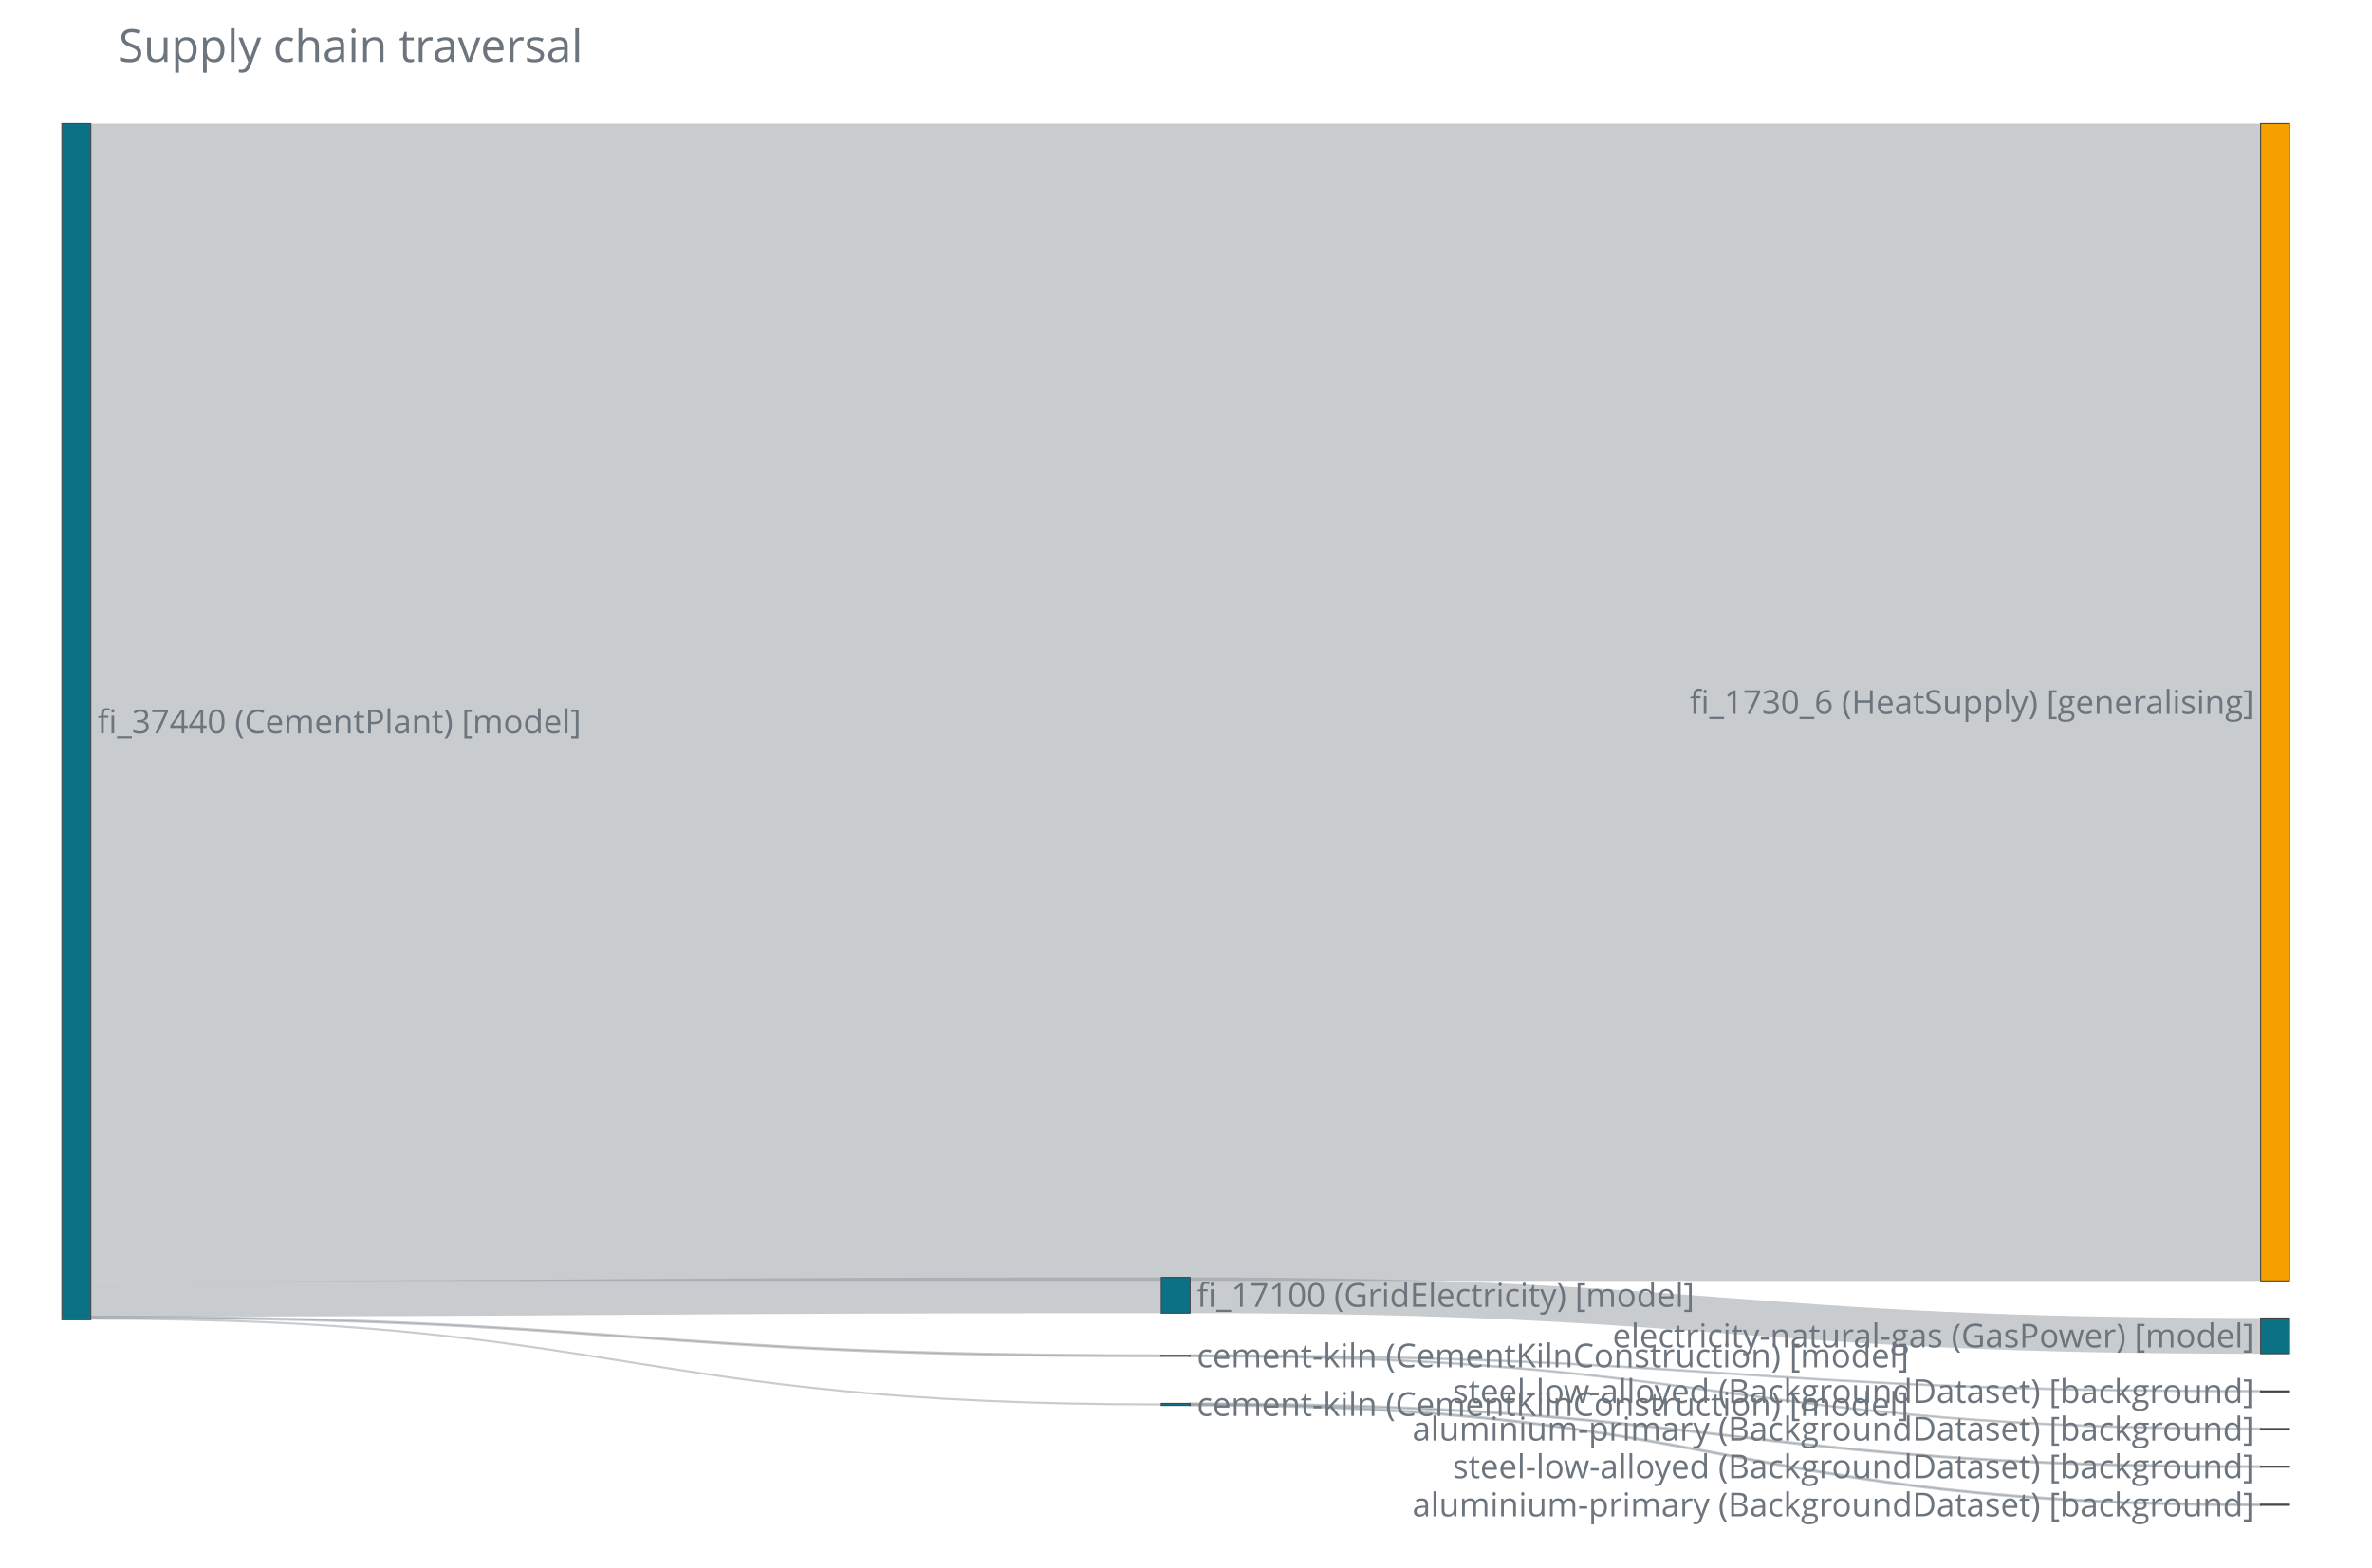
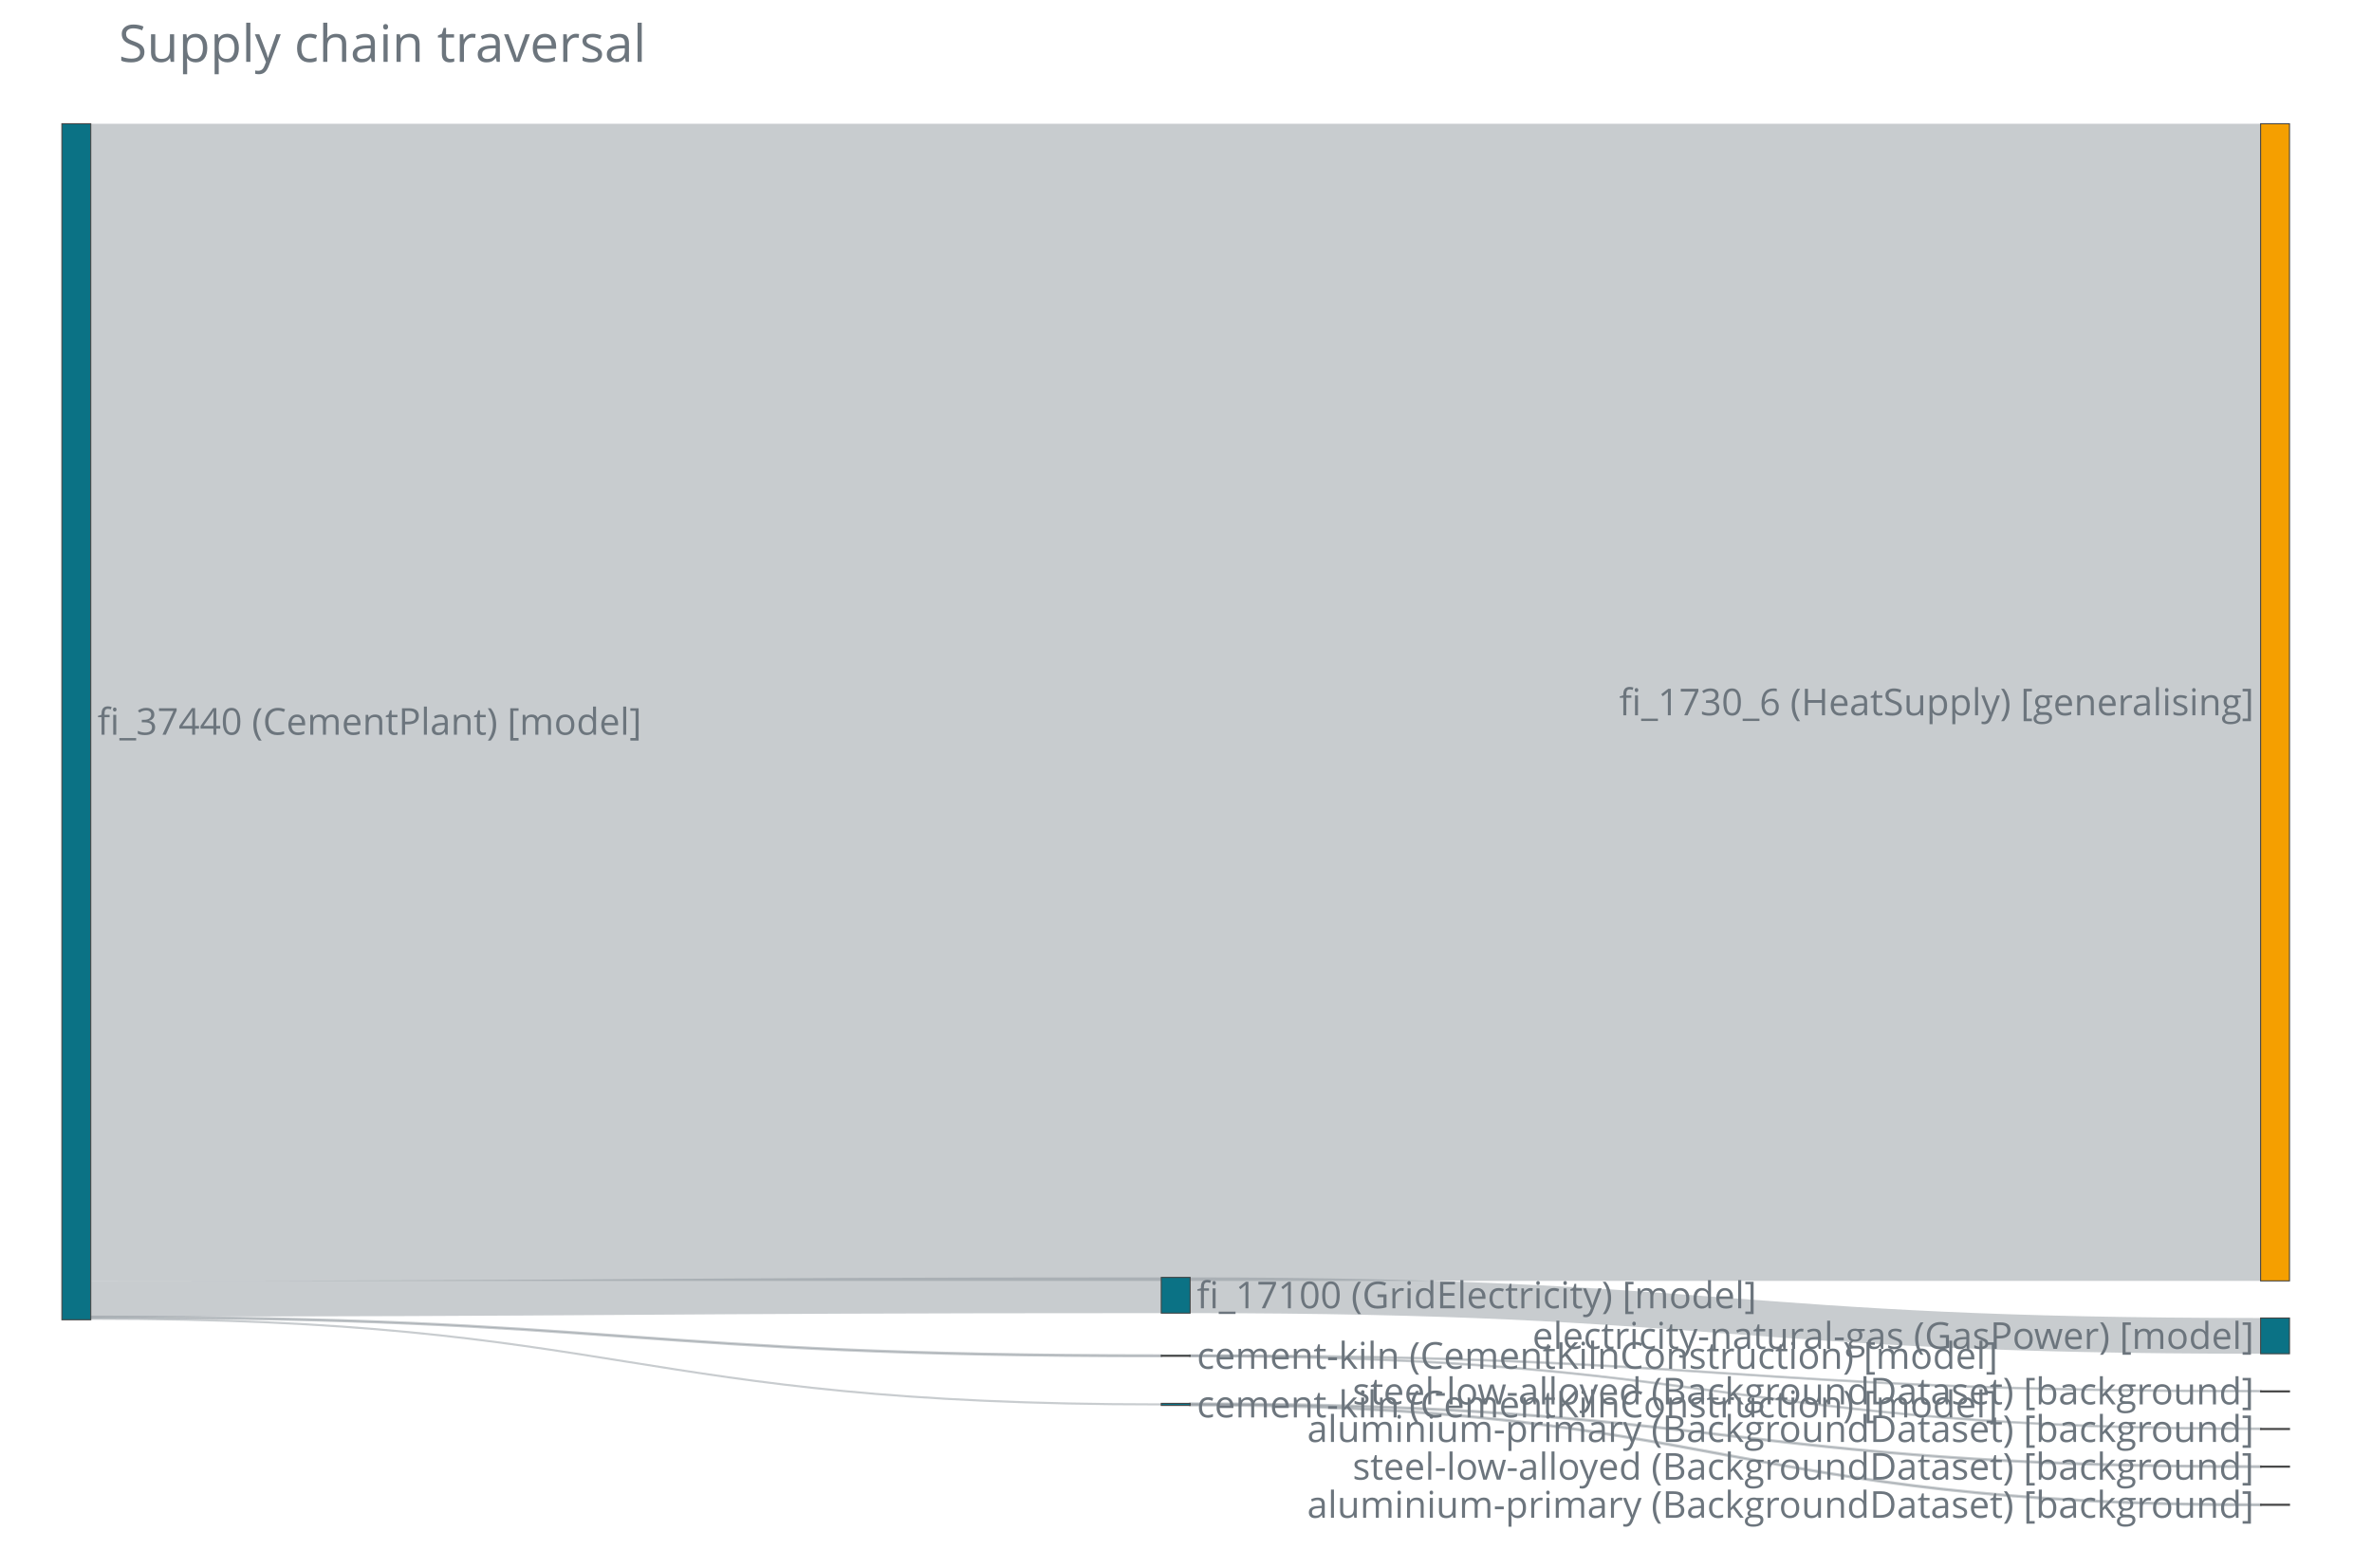
<svg xmlns="http://www.w3.org/2000/svg" class="main-svg" width="1150" height="760" style="" viewBox="0 0 1150 760">
  <rect x="0" y="0" width="1150" height="760" style="fill: rgb(0, 0, 0); fill-opacity: 0;" />
-   <defs id="defs-6e7be3">
+   <defs id="defs-dcd0f2">
    <g class="clips" />
    <g class="gradients" />
    <g class="patterns" />
  </defs>
  <g class="bglayer" />
  <g class="layer-below">
    <g class="imagelayer" />
    <g class="shapelayer" />
  </g>
  <g class="cartesianlayer" />
  <g class="polarlayer" />
  <g class="smithlayer" />
  <g class="ternarylayer" />
  <g class="geolayer" />
  <g class="funnelarealayer" />
  <g class="pielayer" />
  <g class="iciclelayer" />
  <g class="treemaplayer" />
  <g class="sunburstlayer" />
  <g class="glimages" />
  <g class="sankey" transform="translate(30,60)matrix(1 0 0 1 0 0)" style="box-sizing: content-box; position: absolute; left: 0px; shape-rendering: geometricprecision; pointer-events: none;">
    <g class="sankey-links" style="fill: none;">
      <path class="sankey-link" d="M14,0C540,0 540,0 1066,0L1066,561.149C540,561.149 540,561.149 14,561.149Z" style="stroke: rgb(68, 68, 68); stroke-opacity: 1; fill: rgb(134, 142, 150); fill-opacity: 0.45; stroke-width: 0; opacity: 1;" />
      <path class="sankey-link" d="M14,561.149C273.5,561.149 273.5,559.453 533,559.453L533,576.785C273.5,576.785 273.5,578.48 14,578.48Z" style="stroke: rgb(68, 68, 68); stroke-opacity: 1; fill: rgb(134, 142, 150); fill-opacity: 0.45; stroke-width: 0; opacity: 1;" />
      <path class="sankey-link" d="M14,578.48C273.5,578.48 273.5,597.221 533,597.221L533,597.728C273.5,597.728 273.5,578.987 14,578.987Z" style="stroke: rgb(134, 142, 150); stroke-opacity: 0.45; fill: rgb(134, 142, 150); fill-opacity: 0.45; stroke-width: 1; opacity: 1;" />
      <path class="sankey-link" d="M14,578.987C273.5,578.987 273.5,620.541 533,620.541L533,621.554C273.5,621.554 273.5,580 14,580Z" style="stroke: rgb(68, 68, 68); stroke-opacity: 1; fill: rgb(134, 142, 150); fill-opacity: 0.45; stroke-width: 0; opacity: 1;" />
      <path class="sankey-link" d="M547,559.453C806.5,559.453 806.5,579.149 1066,579.149L1066,596.48C806.5,596.48 806.5,576.785 547,576.785Z" style="stroke: rgb(68, 68, 68); stroke-opacity: 1; fill: rgb(134, 142, 150); fill-opacity: 0.45; stroke-width: 0; opacity: 1;" />
      <path class="sankey-link" d="M547,597.221C806.5,597.221 806.5,614.48 1066,614.48L1066,614.724C806.5,614.724 806.5,597.465 547,597.465Z" style="stroke: rgb(134, 142, 150); stroke-opacity: 0.45; fill: rgb(134, 142, 150); fill-opacity: 0.45; stroke-width: 1; opacity: 1;" />
      <path class="sankey-link" d="M547,597.465C806.5,597.465 806.5,632.724 1066,632.724L1066,632.987C806.5,632.987 806.5,597.728 547,597.728Z" style="stroke: rgb(134, 142, 150); stroke-opacity: 0.45; fill: rgb(134, 142, 150); fill-opacity: 0.45; stroke-width: 1; opacity: 1;" />
      <path class="sankey-link" d="M547,620.541C806.5,620.541 806.5,650.987 1066,650.987L1066,651.474C806.5,651.474 806.5,621.028 547,621.028Z" style="stroke: rgb(134, 142, 150); stroke-opacity: 0.45; fill: rgb(134, 142, 150); fill-opacity: 0.45; stroke-width: 1; opacity: 1;" />
      <path class="sankey-link" d="M547,621.028C806.5,621.028 806.5,669.474 1066,669.474L1066,670C806.5,670 806.5,621.554 547,621.554Z" style="stroke: rgb(134, 142, 150); stroke-opacity: 0.45; fill: rgb(134, 142, 150); fill-opacity: 0.45; stroke-width: 1; opacity: 1;" />
    </g>
    <g class="sankey-node-set" style="cursor: move;">
      <g class="sankey-node" transform="translate(0.000,0.000)" style="opacity: 1;">
        <rect class="node-rect" width="14" height="580" style="stroke-width: 0.5; stroke: rgb(68, 68, 68); stroke-opacity: 1; fill: rgb(11, 114, 133); fill-opacity: 1;" />
-         <text class="node-label" data-notex="1" x="0" y="0" text-anchor="start" transform="translate(17.25,295.6)" style="cursor: default; font-family: 'Open Sans', verdana, arial, sans-serif; font-size: 16px; fill: rgb(108, 117, 125); fill-opacity: 1; text-shadow: rgb(255, 255, 255) 1px 1px 1px, rgb(255, 255, 255) -1px -1px 1px, rgb(255, 255, 255) 1px -1px 1px, rgb(255, 255, 255) -1px 1px 1px; white-space: pre;">fi_37440 (CementPlant) [model]</text>
+         <text class="node-label" data-notex="1" x="0" y="0" text-anchor="start" transform="translate(17.25,296.3)" style="cursor: default; font-family: 'Open Sans', verdana, arial, sans-serif; font-size: 18px; fill: rgb(108, 117, 125); fill-opacity: 1; white-space: pre;">fi_37440 (CementPlant) [model]</text>
      </g>
      <g class="sankey-node" transform="translate(1066.000,0.000)" style="opacity: 1;">
        <rect class="node-rect" width="14" height="561.149" style="stroke-width: 0.5; stroke: rgb(68, 68, 68); stroke-opacity: 1; fill: rgb(245, 159, 0); fill-opacity: 1;" />
-         <text class="node-label" data-notex="1" x="0" y="0" text-anchor="end" transform="translate(-3.25,286.1743)" style="cursor: default; font-family: 'Open Sans', verdana, arial, sans-serif; font-size: 16px; fill: rgb(108, 117, 125); fill-opacity: 1; text-shadow: rgb(255, 255, 255) 1px 1px 1px, rgb(255, 255, 255) -1px -1px 1px, rgb(255, 255, 255) 1px -1px 1px, rgb(255, 255, 255) -1px 1px 1px; white-space: pre;">fi_1730_6 (HeatSupply) [generalising]</text>
+         <text class="node-label" data-notex="1" x="0" y="0" text-anchor="end" transform="translate(-3.25,286.8743)" style="cursor: default; font-family: 'Open Sans', verdana, arial, sans-serif; font-size: 18px; fill: rgb(108, 117, 125); fill-opacity: 1; white-space: pre;">fi_1730_6 (HeatSupply) [generalising]</text>
      </g>
      <g class="sankey-node" transform="translate(533.000,559.453)" style="opacity: 1;">
        <rect class="node-rect" width="14" height="17.331" style="stroke-width: 0.5; stroke: rgb(68, 68, 68); stroke-opacity: 1; fill: rgb(11, 114, 133); fill-opacity: 1;" />
-         <text class="node-label" data-notex="1" x="0" y="0" text-anchor="start" transform="translate(17.25,14.26564)" style="cursor: default; font-family: 'Open Sans', verdana, arial, sans-serif; font-size: 16px; fill: rgb(108, 117, 125); fill-opacity: 1; text-shadow: rgb(255, 255, 255) 1px 1px 1px, rgb(255, 255, 255) -1px -1px 1px, rgb(255, 255, 255) 1px -1px 1px, rgb(255, 255, 255) -1px 1px 1px; white-space: pre;">fi_17100 (GridElectricity) [model]</text>
+         <text class="node-label" data-notex="1" x="0" y="0" text-anchor="start" transform="translate(17.25,14.96564)" style="cursor: default; font-family: 'Open Sans', verdana, arial, sans-serif; font-size: 18px; fill: rgb(108, 117, 125); fill-opacity: 1; white-space: pre;">fi_17100 (GridElectricity) [model]</text>
      </g>
      <g class="sankey-node" transform="translate(533.000,597.221)" style="opacity: 1;">
        <rect class="node-rect" width="14" height="0.507" style="stroke-width: 0.5; stroke: rgb(68, 68, 68); stroke-opacity: 1; fill: rgb(11, 114, 133); fill-opacity: 1;" />
-         <text class="node-label" data-notex="1" x="0" y="0" text-anchor="start" transform="translate(17.25,5.853369)" style="cursor: default; font-family: 'Open Sans', verdana, arial, sans-serif; font-size: 16px; fill: rgb(108, 117, 125); fill-opacity: 1; text-shadow: rgb(255, 255, 255) 1px 1px 1px, rgb(255, 255, 255) -1px -1px 1px, rgb(255, 255, 255) 1px -1px 1px, rgb(255, 255, 255) -1px 1px 1px; white-space: pre;">cement-kiln (CementKilnConstruction) [model]</text>
+         <text class="node-label" data-notex="1" x="0" y="0" text-anchor="start" transform="translate(17.25,6.553369)" style="cursor: default; font-family: 'Open Sans', verdana, arial, sans-serif; font-size: 18px; fill: rgb(108, 117, 125); fill-opacity: 1; white-space: pre;">cement-kiln (CementKilnConstruction) [model]</text>
      </g>
      <g class="sankey-node" transform="translate(533.000,620.541)" style="opacity: 1;">
        <rect class="node-rect" width="14" height="1.013" style="stroke-width: 0.5; stroke: rgb(68, 68, 68); stroke-opacity: 1; fill: rgb(11, 114, 133); fill-opacity: 1;" />
-         <text class="node-label" data-notex="1" x="0" y="0" text-anchor="start" transform="translate(17.25,6.106737)" style="cursor: default; font-family: 'Open Sans', verdana, arial, sans-serif; font-size: 16px; fill: rgb(108, 117, 125); fill-opacity: 1; text-shadow: rgb(255, 255, 255) 1px 1px 1px, rgb(255, 255, 255) -1px -1px 1px, rgb(255, 255, 255) 1px -1px 1px, rgb(255, 255, 255) -1px 1px 1px; white-space: pre;">cement-kiln (CementKilnConstruction) [model]</text>
+         <text class="node-label" data-notex="1" x="0" y="0" text-anchor="start" transform="translate(17.25,6.806737)" style="cursor: default; font-family: 'Open Sans', verdana, arial, sans-serif; font-size: 18px; fill: rgb(108, 117, 125); fill-opacity: 1; white-space: pre;">cement-kiln (CementKilnConstruction) [model]</text>
      </g>
      <g class="sankey-node" transform="translate(1066.000,579.149)" style="opacity: 1;">
        <rect class="node-rect" width="14" height="17.331" style="stroke-width: 0.5; stroke: rgb(68, 68, 68); stroke-opacity: 1; fill: rgb(11, 114, 133); fill-opacity: 1;" />
-         <text class="node-label" data-notex="1" x="0" y="0" text-anchor="end" transform="translate(-3.25,14.26564)" style="cursor: default; font-family: 'Open Sans', verdana, arial, sans-serif; font-size: 16px; fill: rgb(108, 117, 125); fill-opacity: 1; text-shadow: rgb(255, 255, 255) 1px 1px 1px, rgb(255, 255, 255) -1px -1px 1px, rgb(255, 255, 255) 1px -1px 1px, rgb(255, 255, 255) -1px 1px 1px; white-space: pre;">electricity-natural-gas (GasPower) [model]</text>
+         <text class="node-label" data-notex="1" x="0" y="0" text-anchor="end" transform="translate(-3.25,14.96564)" style="cursor: default; font-family: 'Open Sans', verdana, arial, sans-serif; font-size: 18px; fill: rgb(108, 117, 125); fill-opacity: 1; white-space: pre;">electricity-natural-gas (GasPower) [model]</text>
      </g>
      <g class="sankey-node" transform="translate(1066.000,614.480)" style="opacity: 1;">
        <rect class="node-rect" width="14" height="0.5" style="stroke-width: 0.5; stroke: rgb(68, 68, 68); stroke-opacity: 1; fill: rgb(134, 142, 150); fill-opacity: 1;" />
-         <text class="node-label" data-notex="1" x="0" y="0" text-anchor="end" transform="translate(-3.25,5.85)" style="cursor: default; font-family: 'Open Sans', verdana, arial, sans-serif; font-size: 16px; fill: rgb(108, 117, 125); fill-opacity: 1; text-shadow: rgb(255, 255, 255) 1px 1px 1px, rgb(255, 255, 255) -1px -1px 1px, rgb(255, 255, 255) 1px -1px 1px, rgb(255, 255, 255) -1px 1px 1px; white-space: pre;">steel-low-alloyed (BackgroundDataset) [background]</text>
+         <text class="node-label" data-notex="1" x="0" y="0" text-anchor="end" transform="translate(-3.25,6.55)" style="cursor: default; font-family: 'Open Sans', verdana, arial, sans-serif; font-size: 18px; fill: rgb(108, 117, 125); fill-opacity: 1; white-space: pre;">steel-low-alloyed (BackgroundDataset) [background]</text>
      </g>
      <g class="sankey-node" transform="translate(1066.000,632.724)" style="opacity: 1;">
        <rect class="node-rect" width="14" height="0.5" style="stroke-width: 0.5; stroke: rgb(68, 68, 68); stroke-opacity: 1; fill: rgb(134, 142, 150); fill-opacity: 1;" />
-         <text class="node-label" data-notex="1" x="0" y="0" text-anchor="end" transform="translate(-3.25,5.85)" style="cursor: default; font-family: 'Open Sans', verdana, arial, sans-serif; font-size: 16px; fill: rgb(108, 117, 125); fill-opacity: 1; text-shadow: rgb(255, 255, 255) 1px 1px 1px, rgb(255, 255, 255) -1px -1px 1px, rgb(255, 255, 255) 1px -1px 1px, rgb(255, 255, 255) -1px 1px 1px; white-space: pre;">aluminium-primary (BackgroundDataset) [background]</text>
+         <text class="node-label" data-notex="1" x="0" y="0" text-anchor="end" transform="translate(-3.25,6.55)" style="cursor: default; font-family: 'Open Sans', verdana, arial, sans-serif; font-size: 18px; fill: rgb(108, 117, 125); fill-opacity: 1; white-space: pre;">aluminium-primary (BackgroundDataset) [background]</text>
      </g>
      <g class="sankey-node" transform="translate(1066.000,650.987)" style="opacity: 1;">
        <rect class="node-rect" width="14" height="0.5" style="stroke-width: 0.5; stroke: rgb(68, 68, 68); stroke-opacity: 1; fill: rgb(134, 142, 150); fill-opacity: 1;" />
-         <text class="node-label" data-notex="1" x="0" y="0" text-anchor="end" transform="translate(-3.25,5.85)" style="cursor: default; font-family: 'Open Sans', verdana, arial, sans-serif; font-size: 16px; fill: rgb(108, 117, 125); fill-opacity: 1; text-shadow: rgb(255, 255, 255) 1px 1px 1px, rgb(255, 255, 255) -1px -1px 1px, rgb(255, 255, 255) 1px -1px 1px, rgb(255, 255, 255) -1px 1px 1px; white-space: pre;">steel-low-alloyed (BackgroundDataset) [background]</text>
+         <text class="node-label" data-notex="1" x="0" y="0" text-anchor="end" transform="translate(-3.25,6.55)" style="cursor: default; font-family: 'Open Sans', verdana, arial, sans-serif; font-size: 18px; fill: rgb(108, 117, 125); fill-opacity: 1; white-space: pre;">steel-low-alloyed (BackgroundDataset) [background]</text>
      </g>
      <g class="sankey-node" transform="translate(1066.000,669.474)" style="opacity: 1;">
        <rect class="node-rect" width="14" height="0.526" style="stroke-width: 0.5; stroke: rgb(68, 68, 68); stroke-opacity: 1; fill: rgb(134, 142, 150); fill-opacity: 1;" />
-         <text class="node-label" data-notex="1" x="0" y="0" text-anchor="end" transform="translate(-3.25,5.862871)" style="cursor: default; font-family: 'Open Sans', verdana, arial, sans-serif; font-size: 16px; fill: rgb(108, 117, 125); fill-opacity: 1; text-shadow: rgb(255, 255, 255) 1px 1px 1px, rgb(255, 255, 255) -1px -1px 1px, rgb(255, 255, 255) 1px -1px 1px, rgb(255, 255, 255) -1px 1px 1px; white-space: pre;">aluminium-primary (BackgroundDataset) [background]</text>
+         <text class="node-label" data-notex="1" x="0" y="0" text-anchor="end" transform="translate(-3.25,6.562871)" style="cursor: default; font-family: 'Open Sans', verdana, arial, sans-serif; font-size: 18px; fill: rgb(108, 117, 125); fill-opacity: 1; white-space: pre;">aluminium-primary (BackgroundDataset) [background]</text>
      </g>
    </g>
  </g>
-   <defs id="topdefs-6e7be3">
+   <defs id="topdefs-dcd0f2">
    <g class="clips" />
  </defs>
  <g class="layer-above">
    <g class="imagelayer" />
    <g class="shapelayer" />
  </g>
  <g class="infolayer">
    <g class="g-gtitle">
-       <text class="gtitle" x="57.5" y="30" text-anchor="start" dy="0em" style="opacity: 1; font-family: 'Open Sans', verdana, arial, sans-serif; font-size: 22px; fill: rgb(108, 117, 125); fill-opacity: 1; white-space: pre;">Supply chain traversal</text>
+       <text class="gtitle" x="57.5" y="30" text-anchor="start" dy="0em" style="opacity: 1; font-family: 'Open Sans', verdana, arial, sans-serif; font-size: 25px; fill: rgb(108, 117, 125); fill-opacity: 1; white-space: pre;">Supply chain traversal</text>
    </g>
    <g class="first-render" />
  </g>
</svg>
